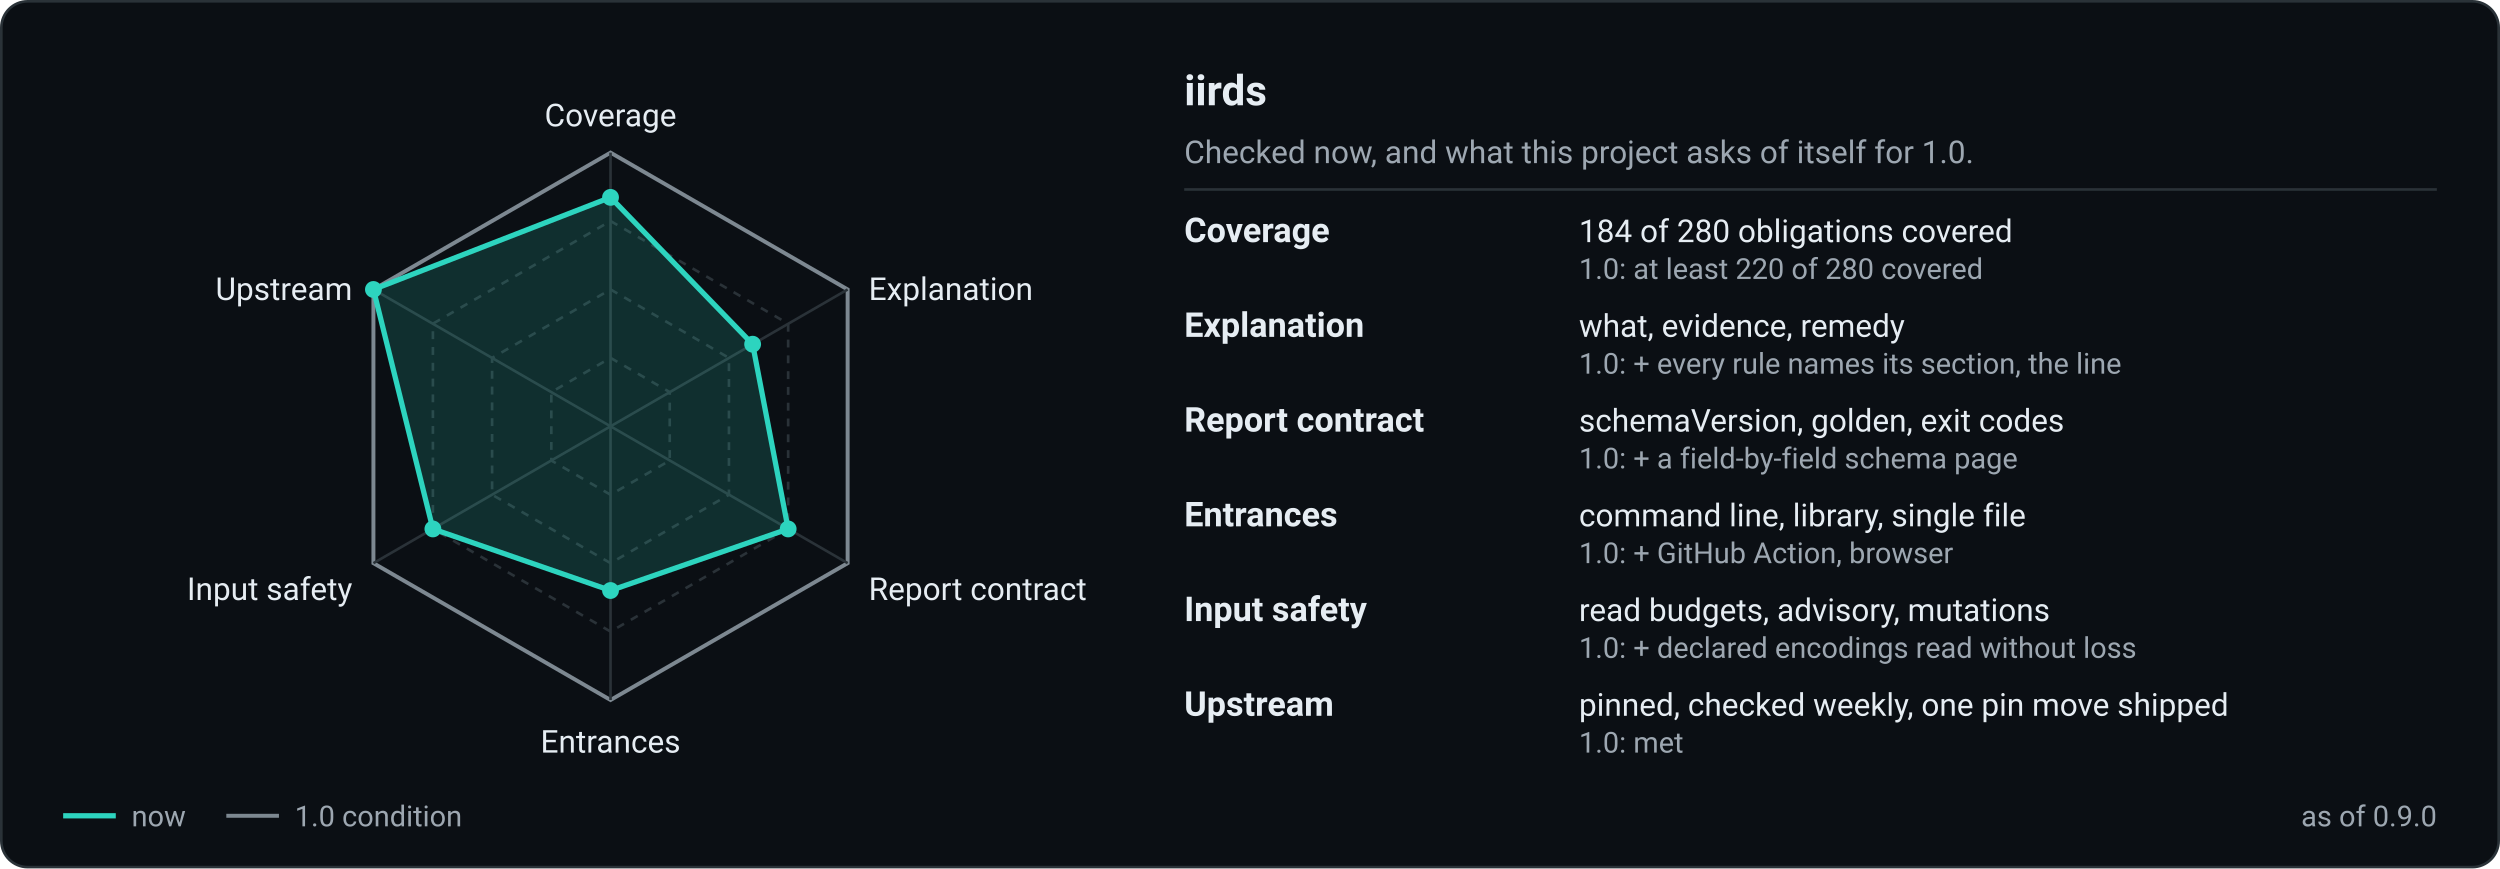
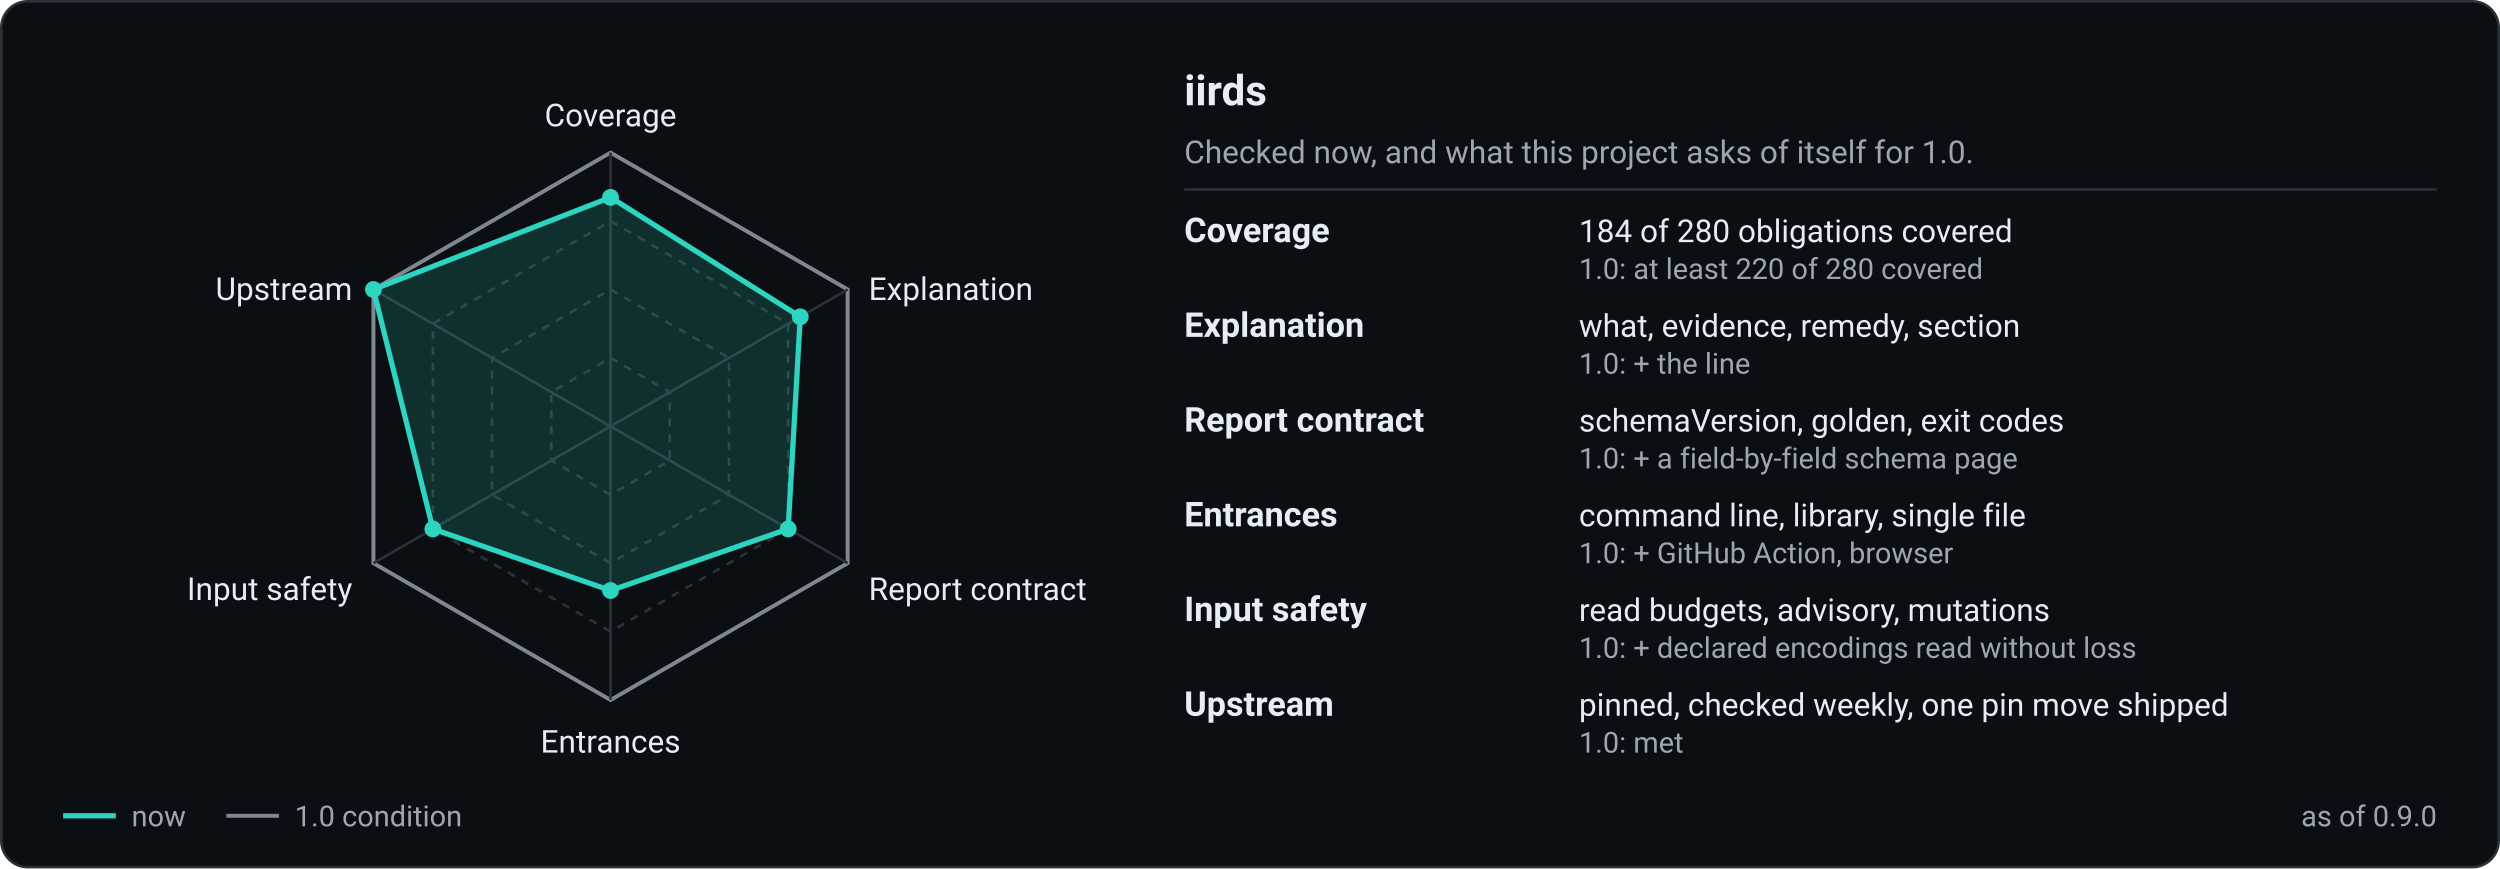
<svg xmlns="http://www.w3.org/2000/svg" width="950" height="330" viewBox="0 0 950 330" role="img" aria-labelledby="t d">
  <rect x="0.5" y="0.5" width="949" height="329" rx="10" fill="#0b0f14" stroke="#2a3238" />
  <polygon points="232.0,136.0 254.5,149.0 254.5,175.0 232.0,188.0 209.5,175.0 209.5,149.0" fill="none" stroke="#2a3238" stroke-width="1" stroke-dasharray="3 3" />
  <polygon points="232.0,110.0 277.0,136.0 277.0,188.0 232.0,214.0 187.0,188.0 187.0,136.0" fill="none" stroke="#2a3238" stroke-width="1" stroke-dasharray="3 3" />
  <polygon points="232.0,84.0 299.5,123.0 299.5,201.0 232.0,240.0 164.5,201.0 164.5,123.0" fill="none" stroke="#2a3238" stroke-width="1" stroke-dasharray="3 3" />
  <polygon points="232.0,58.0 322.1,110.0 322.1,214.0 232.0,266.0 141.9,214.0 141.9,110.0" fill="none" stroke="#7d8891" stroke-width="1.5" />
  <line x1="232" y1="162" x2="232.0" y2="58.0" stroke="#2a3238" stroke-width="1" />
  <line x1="232" y1="162" x2="322.1" y2="110.0" stroke="#2a3238" stroke-width="1" />
  <line x1="232" y1="162" x2="322.1" y2="214.0" stroke="#2a3238" stroke-width="1" />
  <line x1="232" y1="162" x2="232.0" y2="266.0" stroke="#2a3238" stroke-width="1" />
  <line x1="232" y1="162" x2="141.9" y2="214.0" stroke="#2a3238" stroke-width="1" />
  <line x1="232" y1="162" x2="141.9" y2="110.0" stroke="#2a3238" stroke-width="1" />
-   <polygon points="232.0,75.0 286.0,130.8 299.5,201.0 232.0,224.4 164.5,201.0 141.9,110.0" fill="#2dd4bf" fill-opacity="0.16" stroke="#2dd4bf" stroke-width="2" stroke-linejoin="round" />
+   <polygon points="232.0,75.0 304.1,120.4 299.5,201.0 232.0,224.4 164.5,201.0 141.9,110.0" fill="#2dd4bf" fill-opacity="0.16" stroke="#2dd4bf" stroke-width="2" stroke-linejoin="round" />
  <circle cx="232.0" cy="75.0" r="3.2" fill="#2dd4bf" />
-   <circle cx="286.0" cy="130.8" r="3.2" fill="#2dd4bf" />
+   <circle cx="304.1" cy="120.4" r="3.2" fill="#2dd4bf" />
  <circle cx="299.5" cy="201.0" r="3.2" fill="#2dd4bf" />
  <circle cx="232.0" cy="224.4" r="3.2" fill="#2dd4bf" />
  <circle cx="164.5" cy="201.0" r="3.2" fill="#2dd4bf" />
  <circle cx="141.9" cy="110.0" r="3.2" fill="#2dd4bf" />
  <text x="232.0" y="48.0" text-anchor="middle" font-family="-apple-system, 'Segoe UI', Roboto, 'Helvetica Neue', Arial, sans-serif" font-size="12" fill="#e6edf3">Coverage</text>
  <text x="330.1" y="114.0" text-anchor="start" font-family="-apple-system, 'Segoe UI', Roboto, 'Helvetica Neue', Arial, sans-serif" font-size="12" fill="#e6edf3">Explanation</text>
  <text x="330.1" y="228.0" text-anchor="start" font-family="-apple-system, 'Segoe UI', Roboto, 'Helvetica Neue', Arial, sans-serif" font-size="12" fill="#e6edf3">Report contract</text>
  <text x="232.0" y="286.0" text-anchor="middle" font-family="-apple-system, 'Segoe UI', Roboto, 'Helvetica Neue', Arial, sans-serif" font-size="12" fill="#e6edf3">Entrances</text>
  <text x="133.9" y="228.0" text-anchor="end" font-family="-apple-system, 'Segoe UI', Roboto, 'Helvetica Neue', Arial, sans-serif" font-size="12" fill="#e6edf3">Input safety</text>
  <text x="133.9" y="114.0" text-anchor="end" font-family="-apple-system, 'Segoe UI', Roboto, 'Helvetica Neue', Arial, sans-serif" font-size="12" fill="#e6edf3">Upstream</text>
  <line x1="24" y1="310" x2="44" y2="310" stroke="#2dd4bf" stroke-width="2" />
  <text x="50" y="314" font-family="-apple-system, 'Segoe UI', Roboto, 'Helvetica Neue', Arial, sans-serif" font-size="11" fill="#9da7b1">now</text>
  <line x1="86" y1="310" x2="106" y2="310" stroke="#7d8891" stroke-width="1.5" />
  <text x="112" y="314" font-family="-apple-system, 'Segoe UI', Roboto, 'Helvetica Neue', Arial, sans-serif" font-size="11" fill="#9da7b1">1.0 condition</text>
  <text x="926" y="314" text-anchor="end" font-family="-apple-system, 'Segoe UI', Roboto, 'Helvetica Neue', Arial, sans-serif" font-size="11" fill="#9da7b1">as of 0.9.0</text>
  <text x="450" y="40" font-family="-apple-system, 'Segoe UI', Roboto, 'Helvetica Neue', Arial, sans-serif" font-size="16" font-weight="600" fill="#e6edf3">iirds</text>
  <text x="450" y="62" font-family="-apple-system, 'Segoe UI', Roboto, 'Helvetica Neue', Arial, sans-serif" font-size="12" fill="#9da7b1">Checked now, and what this project asks of itself for 1.0.</text>
  <line x1="450" y1="72" x2="926" y2="72" stroke="#2a3238" />
  <text x="450" y="92" font-family="-apple-system, 'Segoe UI', Roboto, 'Helvetica Neue', Arial, sans-serif" font-size="13" font-weight="600" fill="#e6edf3">Coverage</text>
  <text x="600" y="92" font-family="-apple-system, 'Segoe UI', Roboto, 'Helvetica Neue', Arial, sans-serif" font-size="12" fill="#e6edf3">184 of 280 obligations covered</text>
  <text x="600" y="106" font-family="-apple-system, 'Segoe UI', Roboto, 'Helvetica Neue', Arial, sans-serif" font-size="11" fill="#9da7b1">1.0: at least 220 of 280 covered</text>
  <text x="450" y="128" font-family="-apple-system, 'Segoe UI', Roboto, 'Helvetica Neue', Arial, sans-serif" font-size="13" font-weight="600" fill="#e6edf3">Explanation</text>
-   <text x="600" y="128" font-family="-apple-system, 'Segoe UI', Roboto, 'Helvetica Neue', Arial, sans-serif" font-size="12" fill="#e6edf3">what, evidence, remedy</text>
-   <text x="600" y="142" font-family="-apple-system, 'Segoe UI', Roboto, 'Helvetica Neue', Arial, sans-serif" font-size="11" fill="#9da7b1">1.0: + every rule names its section, the line</text>
+   <text x="600" y="128" font-family="-apple-system, 'Segoe UI', Roboto, 'Helvetica Neue', Arial, sans-serif" font-size="12" fill="#e6edf3">what, evidence, remedy, section</text>
+   <text x="600" y="142" font-family="-apple-system, 'Segoe UI', Roboto, 'Helvetica Neue', Arial, sans-serif" font-size="11" fill="#9da7b1">1.0: + the line</text>
  <text x="450" y="164" font-family="-apple-system, 'Segoe UI', Roboto, 'Helvetica Neue', Arial, sans-serif" font-size="13" font-weight="600" fill="#e6edf3">Report contract</text>
  <text x="600" y="164" font-family="-apple-system, 'Segoe UI', Roboto, 'Helvetica Neue', Arial, sans-serif" font-size="12" fill="#e6edf3">schemaVersion, golden, exit codes</text>
  <text x="600" y="178" font-family="-apple-system, 'Segoe UI', Roboto, 'Helvetica Neue', Arial, sans-serif" font-size="11" fill="#9da7b1">1.0: + a field-by-field schema page</text>
  <text x="450" y="200" font-family="-apple-system, 'Segoe UI', Roboto, 'Helvetica Neue', Arial, sans-serif" font-size="13" font-weight="600" fill="#e6edf3">Entrances</text>
  <text x="600" y="200" font-family="-apple-system, 'Segoe UI', Roboto, 'Helvetica Neue', Arial, sans-serif" font-size="12" fill="#e6edf3">command line, library, single file</text>
  <text x="600" y="214" font-family="-apple-system, 'Segoe UI', Roboto, 'Helvetica Neue', Arial, sans-serif" font-size="11" fill="#9da7b1">1.0: + GitHub Action, browser</text>
  <text x="450" y="236" font-family="-apple-system, 'Segoe UI', Roboto, 'Helvetica Neue', Arial, sans-serif" font-size="13" font-weight="600" fill="#e6edf3">Input safety</text>
  <text x="600" y="236" font-family="-apple-system, 'Segoe UI', Roboto, 'Helvetica Neue', Arial, sans-serif" font-size="12" fill="#e6edf3">read budgets, advisory, mutations</text>
  <text x="600" y="250" font-family="-apple-system, 'Segoe UI', Roboto, 'Helvetica Neue', Arial, sans-serif" font-size="11" fill="#9da7b1">1.0: + declared encodings read without loss</text>
  <text x="450" y="272" font-family="-apple-system, 'Segoe UI', Roboto, 'Helvetica Neue', Arial, sans-serif" font-size="13" font-weight="600" fill="#e6edf3">Upstream</text>
  <text x="600" y="272" font-family="-apple-system, 'Segoe UI', Roboto, 'Helvetica Neue', Arial, sans-serif" font-size="12" fill="#e6edf3">pinned, checked weekly, one pin move shipped</text>
  <text x="600" y="286" font-family="-apple-system, 'Segoe UI', Roboto, 'Helvetica Neue', Arial, sans-serif" font-size="11" fill="#9da7b1">1.0: met</text>
</svg>
